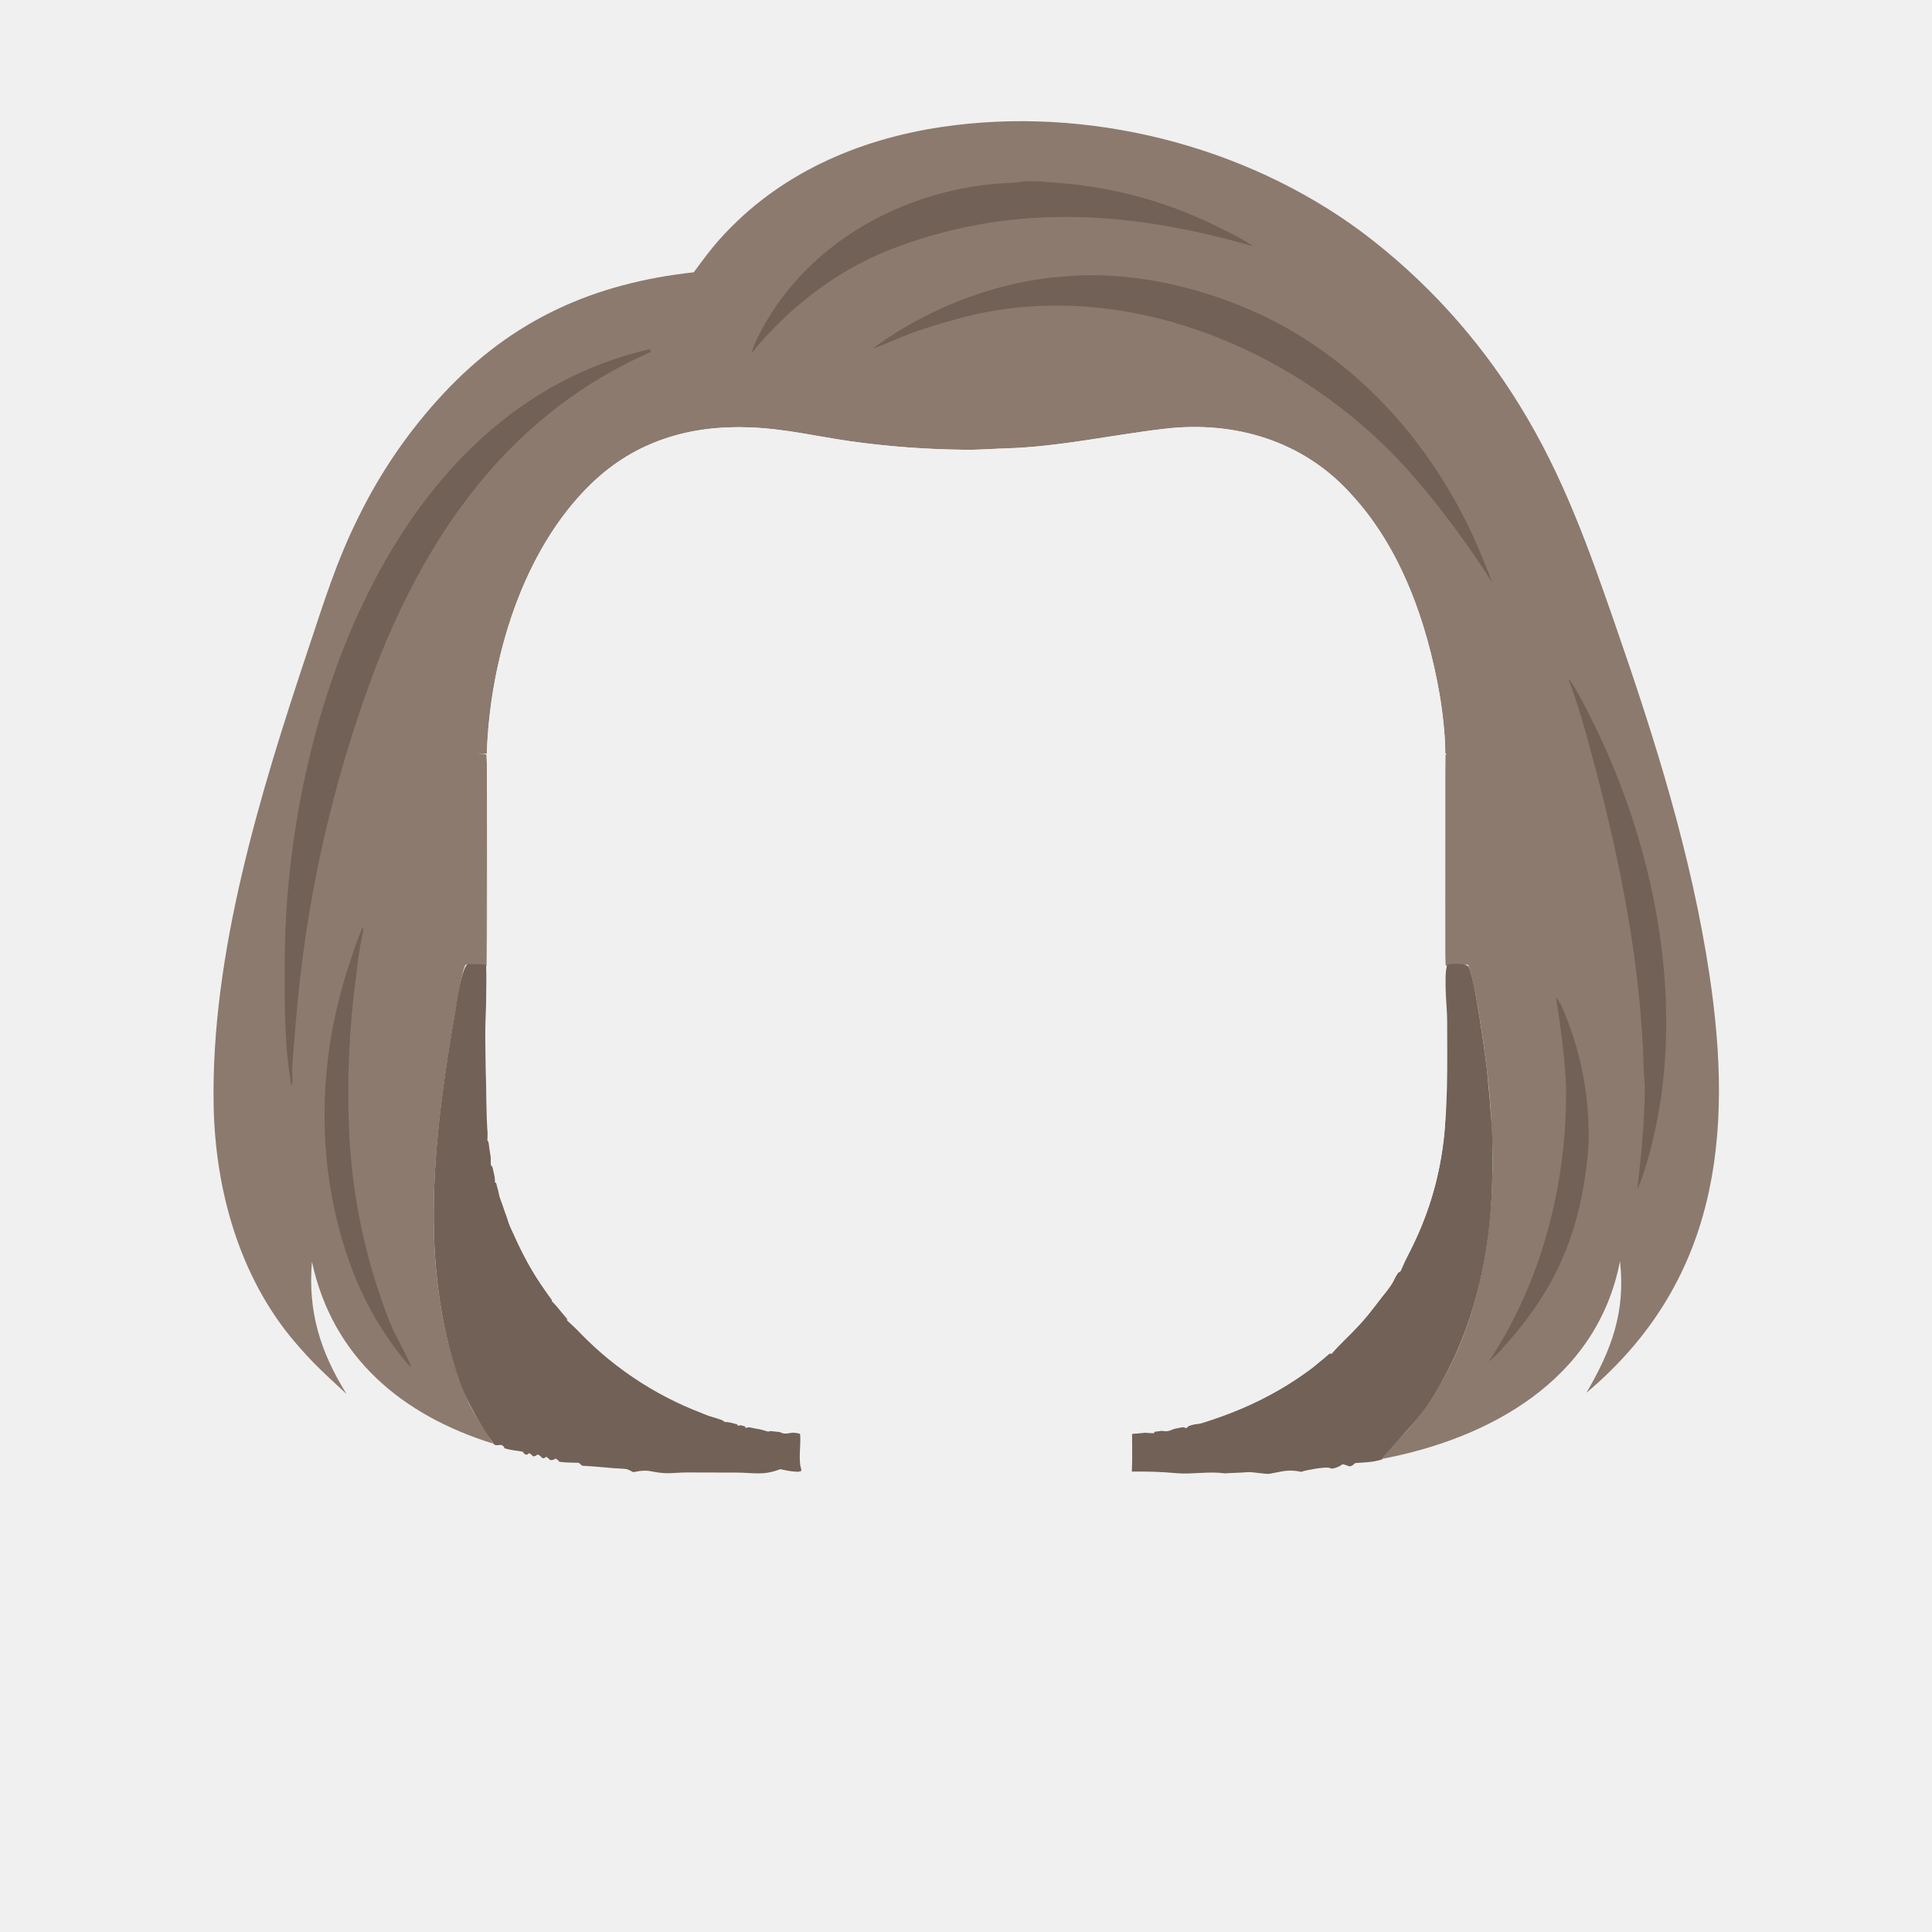
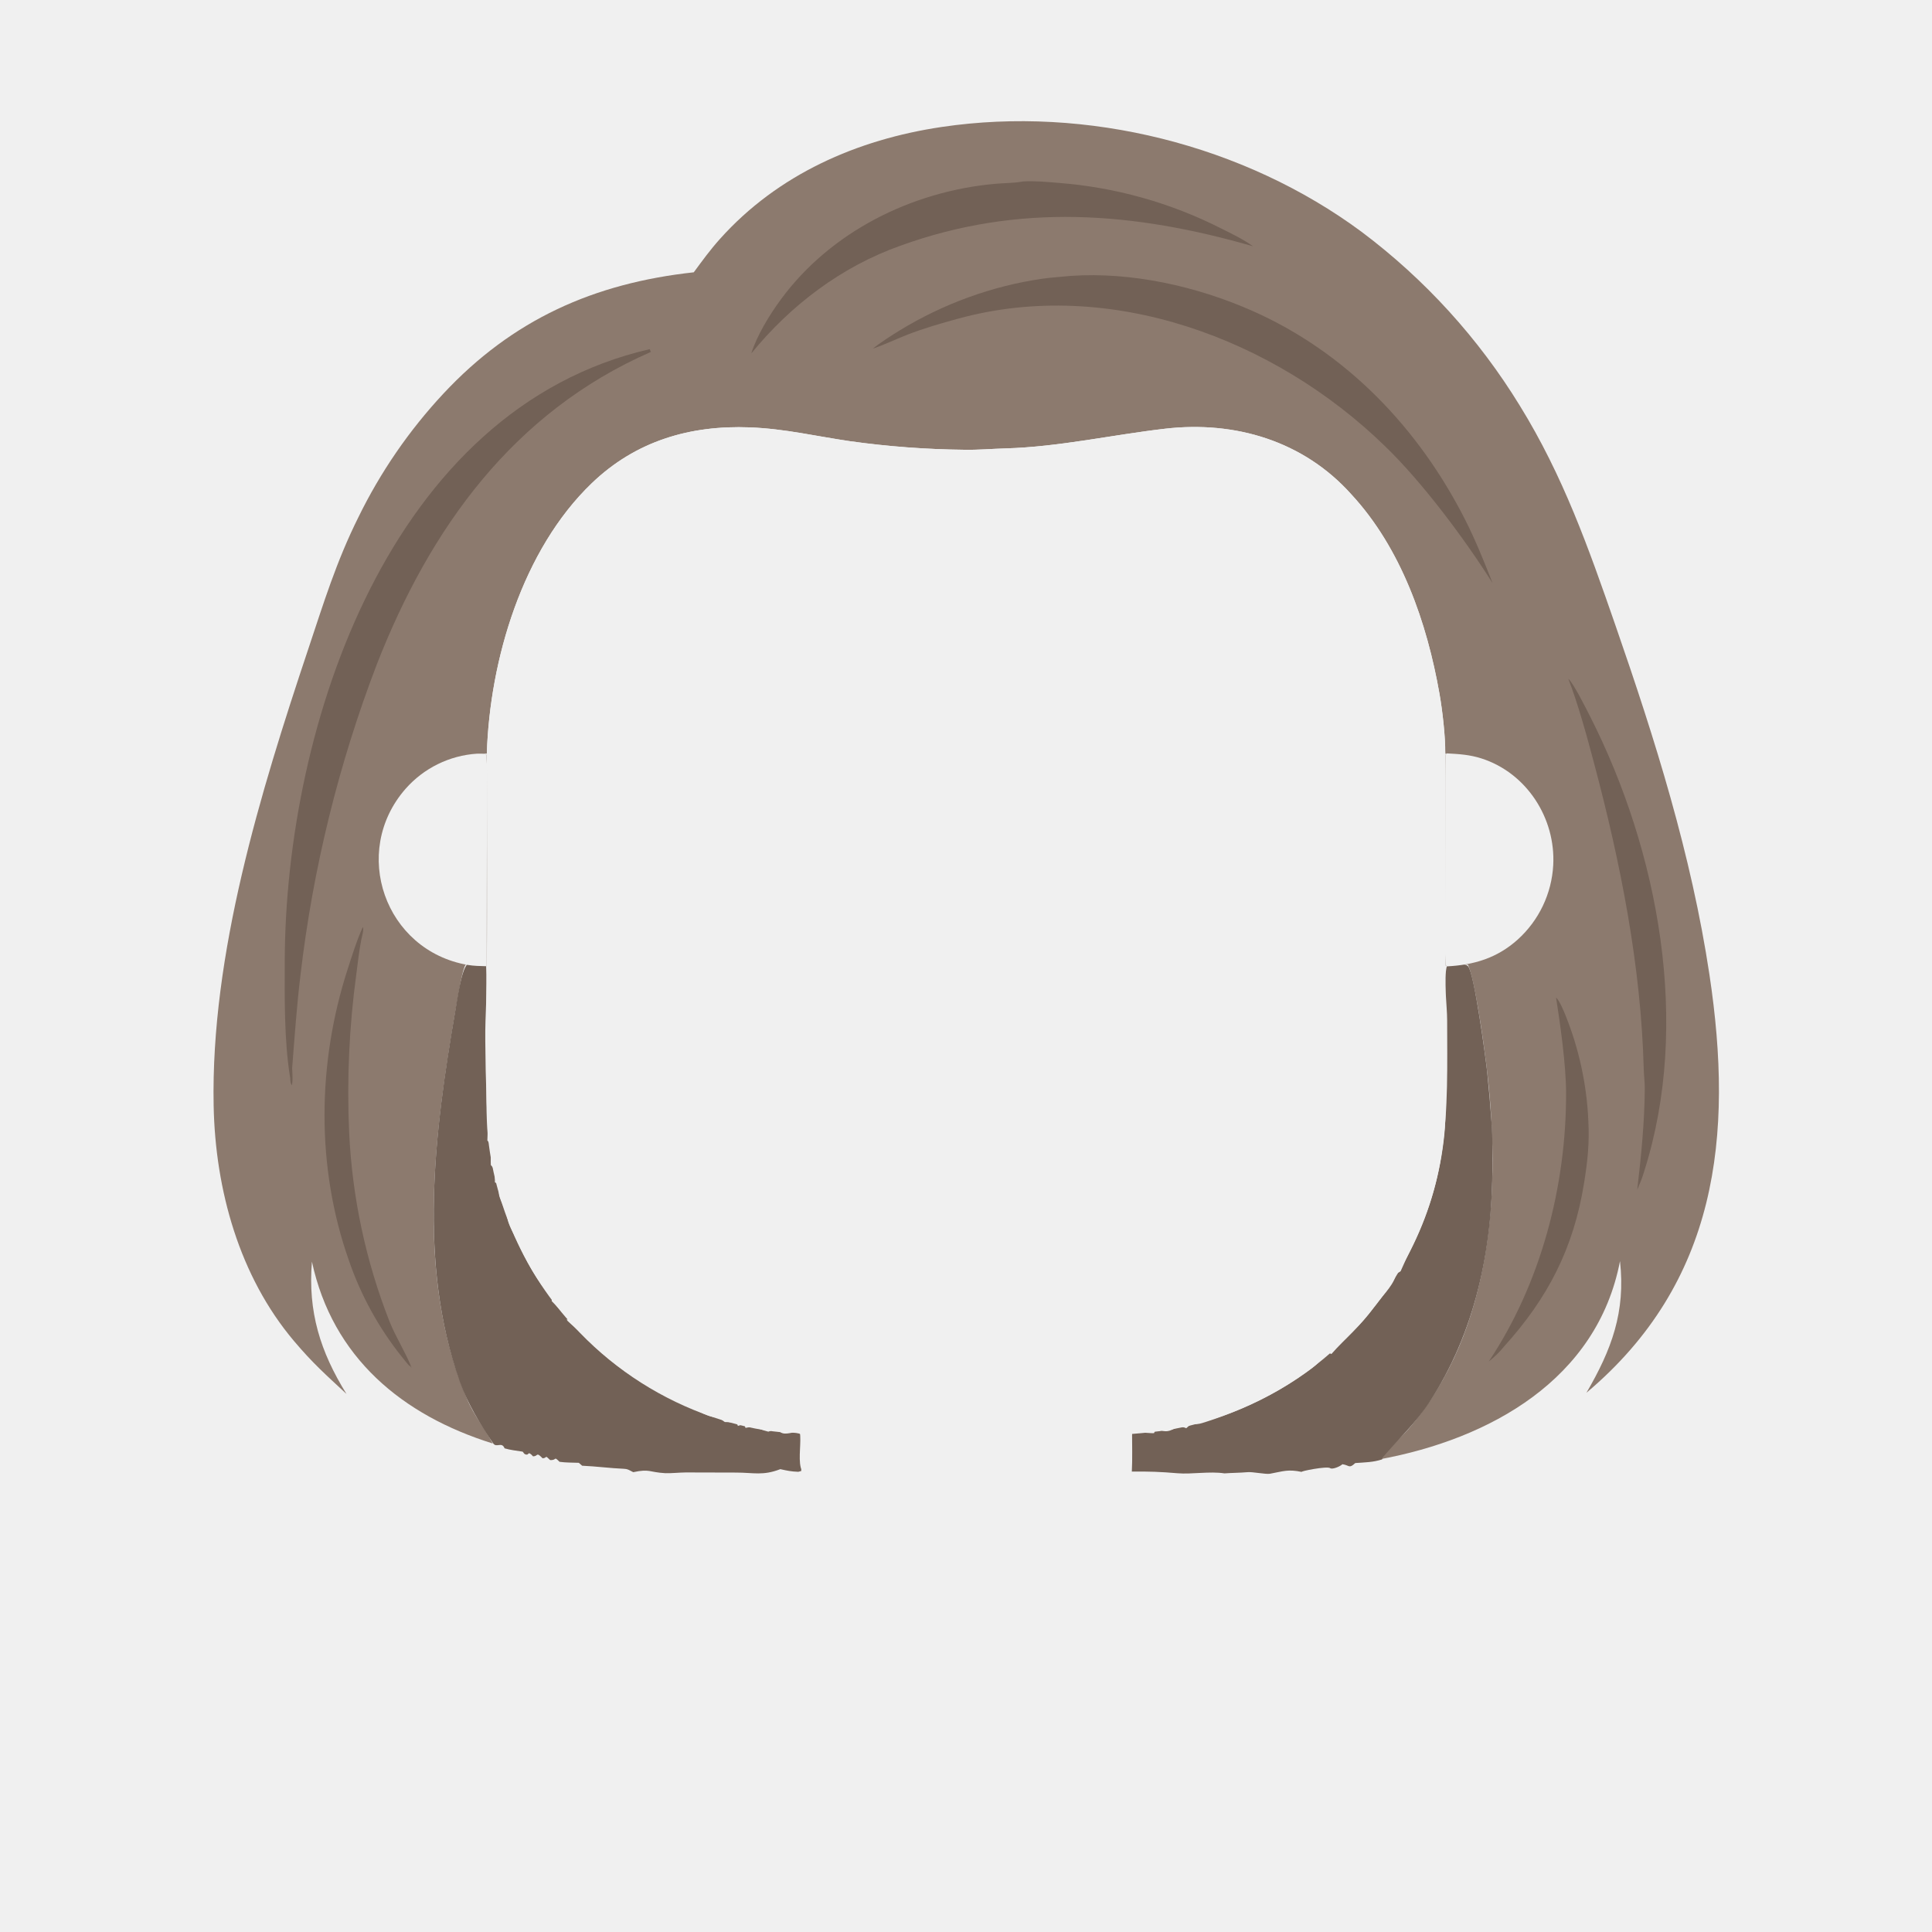
<svg xmlns="http://www.w3.org/2000/svg" version="1.1" viewBox="0 0 2048 2048" width="1024" height="1024">
  <defs>
    <mask id="facehole" maskUnits="userSpaceOnUse" x="0" y="0" width="2048" height="2048">
      <rect x="0" y="0" width="2048" height="2048" fill="white" />
      <path d="M 516.053 798.796 C 519.227 699.333 553.827 582.824 627.297 512.237 C 673.834 467.527 731.332 450.571 794.927 453.037 C 832.186 454.481 865.23 462.511 901.673 467.788 C 941.668 473.362 981.98 476.364 1022.36 476.773 C 1036.9 477.051 1051.62 475.742 1065.96 475.335 C 1122.62 473.727 1179.46 460.855 1235.29 454.424 C 1309.5 445.877 1381.96 467.593 1432.42 524.004 C 1485.35 581.184 1512.72 660.11 1525.97 735.755 C 1529.09 753.608 1532.22 780.926 1532.05 798.851 L 1532.12 1024.15 C 1540.1 1024.13 1548.02 1023.23 1555.97 1022.47 C 1563.09 1036.69 1572.36 1103 1575.32 1126.53 C 1591.8 1257.93 1583.46 1409.81 1492.89 1515.03 C 1486.66 1522.27 1465.99 1541.79 1462.69 1546.92 C 1405.02 1560.34 1332.64 1562.16 1273.5 1561.72 C 1249.17 1561.54 1223.01 1558.84 1199.13 1558.85 L 1198.86 1558.45 C 1198.24 1546.66 1198.71 1531.84 1198.82 1519.82 C 1127.97 1520.88 1055 1520.05 984.033 1520.06 L 901.896 1520.06 C 885.189 1520.06 866.15 1520.43 849.665 1519.42 C 849.517 1527.85 849.038 1538.52 849.565 1546.76 C 849.643 1549.91 849.975 1556.03 849.544 1558.91 C 842.033 1558.98 834.26 1559.48 826.768 1559.87 C 743.762 1564.2 659.488 1562.49 577.88 1545.39 C 560.293 1541.71 538.885 1537.11 522.372 1530.19 C 513.758 1514.47 502.486 1500.44 495.191 1483.23 C 439.123 1350.94 460.648 1197.88 484.658 1060.72 C 485.766 1054.39 490.387 1026.06 493.758 1022.49 C 501.51 1023.27 508.101 1023.97 515.878 1024.1 C 517.514 951.274 516.013 872.042 516.053 798.796 z" fill="black" />
      <path d="M 1020.3 954.974 C 1035.47 954.517 1047.07 961.989 1050.91 976.704 C 1059.84 1010.87 1073.44 1048.36 1080.3 1082.52 C 1086.5 1113.36 1054.75 1128.61 1028.28 1130.3 C 1000.58 1130.6 964.184 1120.03 968.429 1084.1 C 970.952 1062.75 980.753 1040.51 985.783 1019.5 C 989.044 1005.88 992.446 991.889 996.535 978.519 C 1001.45 963.966 1007.18 961.024 1020.3 954.974 z" fill="black" />
      <path d="M 1532.05 798.851 C 1564.74 799.285 1590.82 807.568 1614.29 831.503 C 1635.59 853.585 1647.25 883.225 1646.7 913.904 C 1645.88 968.467 1608.45 1010.7 1555.97 1022.47 C 1548.02 1023.23 1540.1 1024.13 1532.12 1024.15 L 1532.05 798.851 z" fill="black" />
      <path d="M 516.053 798.796 C 516.013 872.042 517.514 951.274 515.878 1024.1 C 508.101 1023.97 501.51 1023.27 493.758 1022.49 C 356.934 991.242 378.425 801.25 516.053 798.796 z" fill="black" />
      <path d="M 849.665 1519.42 C 866.15 1520.43 885.189 1520.06 901.896 1520.06 L 984.033 1520.06 C 1055 1520.05 1127.97 1520.88 1198.82 1519.82 C 1198.71 1531.84 1198.24 1546.66 1198.86 1558.45 L 1199.13 1558.85 C 1197.85 1569.32 1198.32 1579.71 1197.44 1590.03 C 1194.16 1640.63 1178.37 1680.55 1139.2 1714.81 C 1104.62 1745.63 1059.01 1761.09 1012.82 1757.64 C 966.191 1754.47 922.732 1732.91 891.992 1697.71 C 873.758 1676.53 859.051 1646.42 854.071 1618.72 C 853.233 1614.06 851.357 1593.58 850.146 1590.74 C 850.873 1581.73 848.077 1571.64 849.544 1558.91 C 849.975 1556.03 849.643 1549.91 849.565 1546.76 C 849.038 1538.52 849.517 1527.85 849.665 1519.42 z" fill="black" />
      <path d="M 849.665 1519.42 C 866.15 1520.43 885.189 1520.06 901.896 1520.06 L 984.033 1520.06 C 1055 1520.05 1127.97 1520.88 1198.82 1519.82 C 1198.71 1531.84 1198.24 1546.66 1198.86 1558.45 C 1197.08 1553.63 1197.6 1544.74 1197.61 1539.25 C 1192.06 1545.87 1187.3 1552.93 1181.49 1559.48 C 1097.57 1654.16 940.653 1650.12 860.384 1552.96 C 857.528 1549.51 853.528 1542.45 850.621 1539.87 L 849.565 1546.76 C 849.038 1538.52 849.517 1527.85 849.665 1519.42 z" fill="black" />
      <path d="M0 0 H2048 V2048 H0 Z M 505.725 798.919 C 509.139 798.48 511.454 798.149 514.804 797.396 C 516.449 794.684 515.701 650.522 517.145 631.212 C 528.804 475.296 636.019 344.496 788.868 307 C 807.081 302.515 825.67 299.726 844.398 298.669 C 866.225 297.245 893.298 297.988 915.617 297.985 L 1036.6 297.999 L 1141.53 297.984 C 1174.56 297.991 1205.64 297.057 1238.41 302.714 C 1281.83 310.2 1323.4 325.953 1360.88 349.116 C 1442.93 399.114 1501.15 481.866 1522.24 575.063 C 1538.22 645.66 1530.59 718.299 1532.14 790.225 C 1532.2 793.015 1531.68 797.092 1533.68 798.613 C 1533.22 799.255 1532.76 799.896 1532.3 800.538 C 1531.91 817.251 1532.01 838.109 1531.99 854.537 L 1531.9 962.89 C 1531.9 981.123 1531.22 1004.78 1532.38 1022.5 L 1533.67 1024.41 L 1532.09 1025.94 L 1532.61 1135.66 C 1532.63 1155.22 1532.91 1183.62 1531.06 1202.76 C 1522.79 1284.19 1486.36 1360.18 1428.06 1417.63 C 1385.19 1460.6 1331.92 1491.73 1273.45 1508.01 C 1248.06 1515.19 1226.32 1517.97 1200.24 1520.01 C 1198.72 1520.13 1198.29 1528.62 1198.12 1530.31 C 1197.96 1527.01 1197.83 1523.98 1197.45 1520.69 C 1193.02 1519.11 1140.34 1520.04 1132 1520.04 L 922.188 1520.03 C 902.522 1520.03 872.739 1519.8 852.009 1520.32 C 851.463 1520.76 850.918 1521.19 850.372 1521.62 C 847.557 1517.75 835.415 1518.92 828.795 1518.3 C 802.282 1515.84 780.212 1510.39 755.175 1502.04 C 701.949 1483.82 653.807 1453.23 614.705 1412.78 C 560.15 1356.86 525.891 1284.28 517.391 1206.63 C 514.886 1182.05 515.828 1154.83 515.683 1129.86 C 515.337 1094.66 515.404 1059.45 515.884 1024.25 L 516.121 881.629 C 516.125 858.428 517.24 821.853 515.558 800.023 C 513.071 798.658 508.883 798.997 505.725 798.919 z" fill="white" fill-rule="evenodd" />
+       <path d="M 1533.68 798.613 C 1546.66 799.32 1557.8 799.941 1570.34 803.954 C 1618.2 819.269 1649.18 867.189 1646.49 917.096 C 1644.85 947.316 1631.33 975.662 1608.87 995.951 C 1586.91 1015.66 1562.54 1022.9 1533.67 1024.41 L 1532.38 1022.5 C 1531.22 1004.78 1531.9 981.123 1531.9 962.89 L 1531.99 854.537 C 1532.01 838.109 1531.91 817.251 1532.3 800.538 C 1532.76 799.896 1533.22 799.255 1533.68 798.613 z" fill="black" />
+       <path d="M 515.884 1024.25 C 509.295 1024.06 502.266 1023.99 495.795 1022.87 C 407.909 1007.63 371.458 903.101 429.806 836.29 C 449.153 814.256 476.463 800.813 505.725 798.919 C 508.883 798.997 513.071 798.658 515.558 800.023 C 517.24 821.853 516.125 858.428 516.121 881.629 L 515.884 1024.25 z" fill="black" />
    </mask>
  </defs>
  <g mask="url(#facehole)">
    <path transform="translate(0,0)" fill="rgb(140,122,110)" d="M 735.424 288.652 C 744.698 276.062 752.767 264.906 763.242 253.218 C 824.539 184.823 908.457 147.904 998.324 134.579 C 1151.91 111.806 1318.72 153.402 1443.45 245.824 C 1510.46 296.103 1567.34 358.618 1611.09 430.064 C 1656.98 504.381 1683.9 580.654 1712.36 662.664 C 1754.5 784.088 1792.9 905.823 1812.09 1033.23 C 1837.9 1204.66 1820.73 1359.32 1681.68 1476.4 C 1708.32 1430.73 1723.31 1390.81 1717.26 1336.82 C 1693.15 1462.54 1578.98 1525.44 1462.69 1546.92 C 1465.99 1541.79 1486.66 1522.27 1492.89 1515.03 C 1583.46 1409.81 1591.8 1257.93 1575.32 1126.53 C 1572.36 1103 1563.09 1036.69 1555.97 1022.47 C 1548.02 1023.23 1540.1 1024.13 1532.12 1024.15 L 1532.05 798.851 C 1532.22 780.926 1529.09 753.608 1525.97 735.755 C 1512.72 660.11 1485.35 581.184 1432.42 524.004 C 1381.96 467.593 1309.5 445.877 1235.29 454.424 C 1179.46 460.855 1122.62 473.727 1065.96 475.335 C 1051.62 475.742 1036.9 477.051 1022.36 476.773 C 981.98 476.364 941.668 473.362 901.673 467.788 C 865.23 462.511 832.186 454.481 794.927 453.037 C 731.332 450.571 673.834 467.527 627.297 512.237 C 553.827 582.824 519.227 699.333 516.053 798.796 C 516.013 872.042 517.514 951.274 515.878 1024.1 C 508.101 1023.97 501.51 1023.27 493.758 1022.49 C 490.387 1026.06 485.766 1054.39 484.658 1060.72 C 460.648 1197.88 439.123 1350.94 495.191 1483.23 C 502.486 1500.44 513.758 1514.47 522.372 1530.19 C 426.422 1500.24 352.578 1439.13 330.66 1337.42 C 326.27 1390.52 339.515 1432.88 367.28 1477.63 C 345.048 1456.95 331.656 1445.24 311.589 1421.47 C 253.691 1352.91 228.212 1261.3 226.471 1172.03 C 223.34 1011.55 275.936 840.182 326.533 688.733 C 343.183 638.896 356.464 595.379 379.859 548.391 C 403.24 500.496 433.597 456.335 469.94 417.352 C 543.359 338.621 629.555 300.26 735.424 288.652 z" />
    <path transform="translate(0,0)" fill="rgb(114,97,86)" d="M 495.369 1022.23 C 499.952 1022.09 511.537 1021.38 515.292 1023.15 C 516.878 1050.33 514.08 1075.38 514.421 1103 C 514.55 1123.92 514.995 1144.84 515.756 1165.74 C 516.251 1181.24 517.378 1193.16 516.631 1208.89 C 522.48 1215.83 519.65 1224.2 520.299 1234.96 C 526.023 1241.22 524.26 1243.36 524.636 1253.33 L 527.797 1255.09 C 530.066 1260.78 527.894 1263.52 529.505 1268.57 C 531.837 1275.86 536.821 1283.95 537.905 1291.47 C 538.857 1298.07 543.927 1306.62 546.91 1313.05 C 558.423 1337.88 567.697 1355.53 585.351 1376.51 L 584.758 1379.13 L 603.238 1398.26 L 600.611 1398.78 C 601.012 1399.3 601.412 1399.83 601.812 1400.36 C 606.339 1404.77 612.29 1409.52 616.607 1413.99 C 650.074 1448.62 690.271 1475.03 734.721 1493.43 C 742.252 1496.55 751.073 1502.22 757.684 1501.98 C 762.595 1501.8 766.125 1506.28 768.426 1507.42 C 768.276 1507.34 778.067 1507.73 781.193 1508.56 L 782.195 1511.53 C 784.863 1510.74 786.571 1509.89 789.203 1510.63 L 790.28 1513.62 C 800.078 1511.24 803.209 1514.8 814.456 1517.63 C 818.148 1516.41 820.74 1515.05 824.447 1515.86 C 824.831 1516.18 825.215 1516.5 825.6 1516.83 L 827.011 1517.96 C 832.449 1522.38 842.179 1516.61 847.851 1518.32 C 849.604 1527.93 846.184 1545.36 848.828 1555.65 C 849.551 1558.47 849.389 1556.37 849.341 1559.32 L 846.233 1560.18 C 838.317 1559.83 834.972 1559.08 827.169 1557.37 C 808.486 1564.55 799.106 1560.99 780.09 1560.99 L 726.974 1560.85 C 721.114 1560.86 710.15 1561.92 705.28 1561.64 C 687.534 1560.59 689.096 1556.82 671.282 1560.56 L 669.776 1559.8 C 666.588 1558.17 665.229 1557.16 661.548 1557 C 646.751 1556.37 631.939 1554.37 617.109 1553.72 C 617.097 1553.72 613.566 1550.64 613.554 1550.64 C 606.798 1550.37 599.814 1550.53 593.137 1549.57 C 586.506 1542.99 590.735 1548.22 583.139 1547.71 C 576.934 1541.54 580.48 1545.75 575.139 1545.83 C 574.619 1545.29 574.091 1544.77 573.554 1544.25 C 568.48 1539.37 570.23 1543.75 565.071 1543.8 C 563.277 1541.92 563.2 1541.62 560.961 1540.4 L 558.839 1541.96 C 554.958 1542.09 555.03 1538.97 553.759 1538.77 C 547.521 1537.79 540.997 1537.12 534.889 1535.31 C 531.904 1527.84 526.341 1535.11 522.866 1530.11 C 509.533 1510.92 495.284 1486.91 487.402 1464.67 C 442.965 1339.3 460.364 1200.29 482.516 1072.15 C 484.373 1061.41 488.827 1028.34 495.369 1022.23 z" />
    <path transform="translate(0,0)" fill="rgb(114,97,86)" d="M 1200.04 1518.03 C 1205.1 1517.95 1221.85 1519.61 1223.34 1519.16 L 1224.67 1516.07 C 1229.49 1514.61 1230.37 1516.69 1234.43 1517.1 C 1243.65 1518.04 1247.42 1509.34 1257.47 1513.98 C 1264.64 1506.95 1265.53 1511.24 1274.13 1508.57 C 1316.01 1495.58 1354.9 1477.15 1390.1 1450.84 C 1396.61 1445.99 1402.42 1439.45 1409.02 1434.26 L 1411.33 1435.35 C 1426.25 1418.33 1443.14 1404.77 1455.72 1386.48 C 1463.29 1375.49 1475.64 1364.97 1479.79 1351.9 C 1480.73 1348.91 1482.38 1349.49 1484.72 1347.54 C 1488.28 1339.31 1493.2 1328.74 1497.11 1320.91 C 1512.82 1289.55 1523.4 1255.88 1528.45 1221.17 C 1535.39 1175.26 1534.07 1128.02 1534.04 1081.78 C 1534.04 1064.52 1529.89 1038.85 1533.9 1023.25 C 1534.63 1022.76 1535 1022.44 1535.96 1022.25 C 1540.29 1021.39 1553.27 1021.17 1556.2 1024.27 C 1562.78 1031.24 1574.8 1121.35 1576.38 1135.45 C 1578.31 1154.08 1579.92 1172.75 1581.22 1191.43 C 1582.34 1205.68 1581.92 1220.67 1581.98 1235.1 C 1582.33 1323.73 1563.89 1412.52 1514.64 1487.3 C 1500.87 1508.22 1481.66 1526.3 1465.53 1545.17 L 1465.14 1547.01 C 1455.49 1550.15 1446.77 1550.16 1436.64 1550.9 C 1429.84 1557.18 1430.73 1553.26 1423.01 1552.14 C 1420.13 1554.83 1412.21 1557.88 1410.09 1556.31 C 1406.72 1553.83 1377.32 1559.76 1379.97 1560.31 C 1365.17 1557.23 1360.44 1559.63 1346.25 1562.22 C 1341.68 1563.05 1327.61 1559.97 1322.23 1560.57 C 1313.99 1561.3 1306.2 1561.23 1298 1561.84 C 1282.49 1559.42 1263.13 1562.97 1248.4 1561.72 C 1229.77 1560.14 1218.31 1559.74 1199.79 1559.95 C 1200.49 1547.32 1200.05 1530.95 1200.04 1518.03 z" />
    <path transform="translate(0,0)" fill="rgb(114,97,86)" d="M 307.332 1141 C 301.208 1101.91 301.742 1058.45 301.846 1018.87 C 302.499 768.887 413.258 433.538 688.739 370.106 L 689.931 373.062 C 544.35 436.819 455.951 559.539 399.33 704.517 C 358.863 810.3 331.736 920.712 318.575 1033.2 C 314.712 1064.73 312.188 1100.16 309.688 1132.25 C 309.846 1135.7 310.767 1148.48 309.088 1150.4 C 306.932 1145.09 308.215 1144.59 307.332 1141 z" />
    <path transform="translate(0,0)" fill="rgb(114,97,86)" d="M 1135.61 292.422 C 1199.62 288.126 1268.29 303.457 1326.66 329.129 C 1427.06 373.286 1503.83 453.784 1553.08 550.833 C 1564.02 572.394 1573.4 595.699 1582.21 618.177 C 1552.68 571.359 1507.65 510.976 1467.98 472.783 C 1351.01 358.995 1176.37 293.695 1015.49 337.838 C 997.306 342.826 979.437 347.937 961.86 354.788 C 949.615 359.56 937.708 365.358 925.305 369.573 C 931.64 364.152 946.411 354.703 954.069 350.032 C 999.851 322.105 1051.68 303.138 1104.8 295.477 C 1114.41 294.091 1125.78 293.407 1135.61 292.422 z" />
    <path transform="translate(0,0)" fill="rgb(114,97,86)" d="M 1084.77 192.318 C 1097.23 191.616 1109.39 192.858 1121.81 193.849 C 1181.9 198.434 1240.51 214.818 1294.27 242.064 C 1306.03 247.901 1317.56 253.447 1328.29 261.074 C 1201.69 224.586 1079.82 215.037 954.253 260.542 C 891.818 282.738 838.02 323.6 796.389 374.642 C 802.415 355.487 815.931 333.404 828.018 317.034 C 880.857 245.477 966.191 203.13 1053.85 194.938 C 1063.8 194.008 1073.25 194.21 1083.21 192.582 L 1084.77 192.318 z" />
    <path transform="translate(0,0)" fill="rgb(114,97,86)" d="M 1662.48 719.558 C 1667.62 723.638 1681.37 751.138 1685.44 759.162 C 1758.42 902.943 1792.51 1085.66 1742.95 1241.51 C 1740.74 1249.01 1738.65 1253.91 1735.55 1261.16 C 1739.73 1224.88 1743.24 1190.71 1743.53 1154.12 C 1743.59 1147.31 1742.61 1140.29 1742.43 1133.29 C 1739.6 1024.07 1717.86 914.64 1689.83 809.268 C 1682.45 781.519 1672.93 746.343 1662.48 719.558 z" />
    <path transform="translate(0,0)" fill="rgb(114,97,86)" d="M 384.59 982.794 C 386.052 984.963 383.597 993.013 383.003 996.052 C 380.629 1008.19 379.286 1020.41 377.717 1032.67 C 370.129 1088.26 367.585 1144.42 370.117 1200.46 C 373.323 1269.22 387.803 1336.99 412.979 1401.05 C 419.26 1416.84 430.31 1434.3 436.238 1449.68 L 433.848 1447.6 L 436.058 1449.77 C 435.796 1448.49 435.06 1448.46 433.464 1447.23 L 434.654 1448.64 C 431.786 1445.69 428.402 1441.25 425.727 1437.97 C 401.367 1407.43 382.444 1372.93 369.788 1335.97 C 334.915 1237.08 336.345 1126.98 368.471 1027.55 C 372.664 1014.57 378.856 994.82 384.59 982.794 z" />
    <path transform="translate(0,0)" fill="rgb(114,97,86)" d="M 1649.48 1057.42 C 1653.22 1060.82 1657.6 1071.62 1659.57 1076.45 C 1673.79 1111.83 1681.94 1149.36 1683.68 1187.45 C 1684.97 1211.83 1683 1230.27 1679.18 1254.07 C 1668.13 1323.02 1640.92 1376 1594.23 1427.49 C 1589.34 1433.72 1584.12 1438.34 1578.08 1443.36 C 1633.37 1360.55 1660.49 1257.2 1660.12 1157.78 C 1660.02 1129.06 1653.94 1085.42 1649.48 1057.42 z" />
  </g>
</svg>
